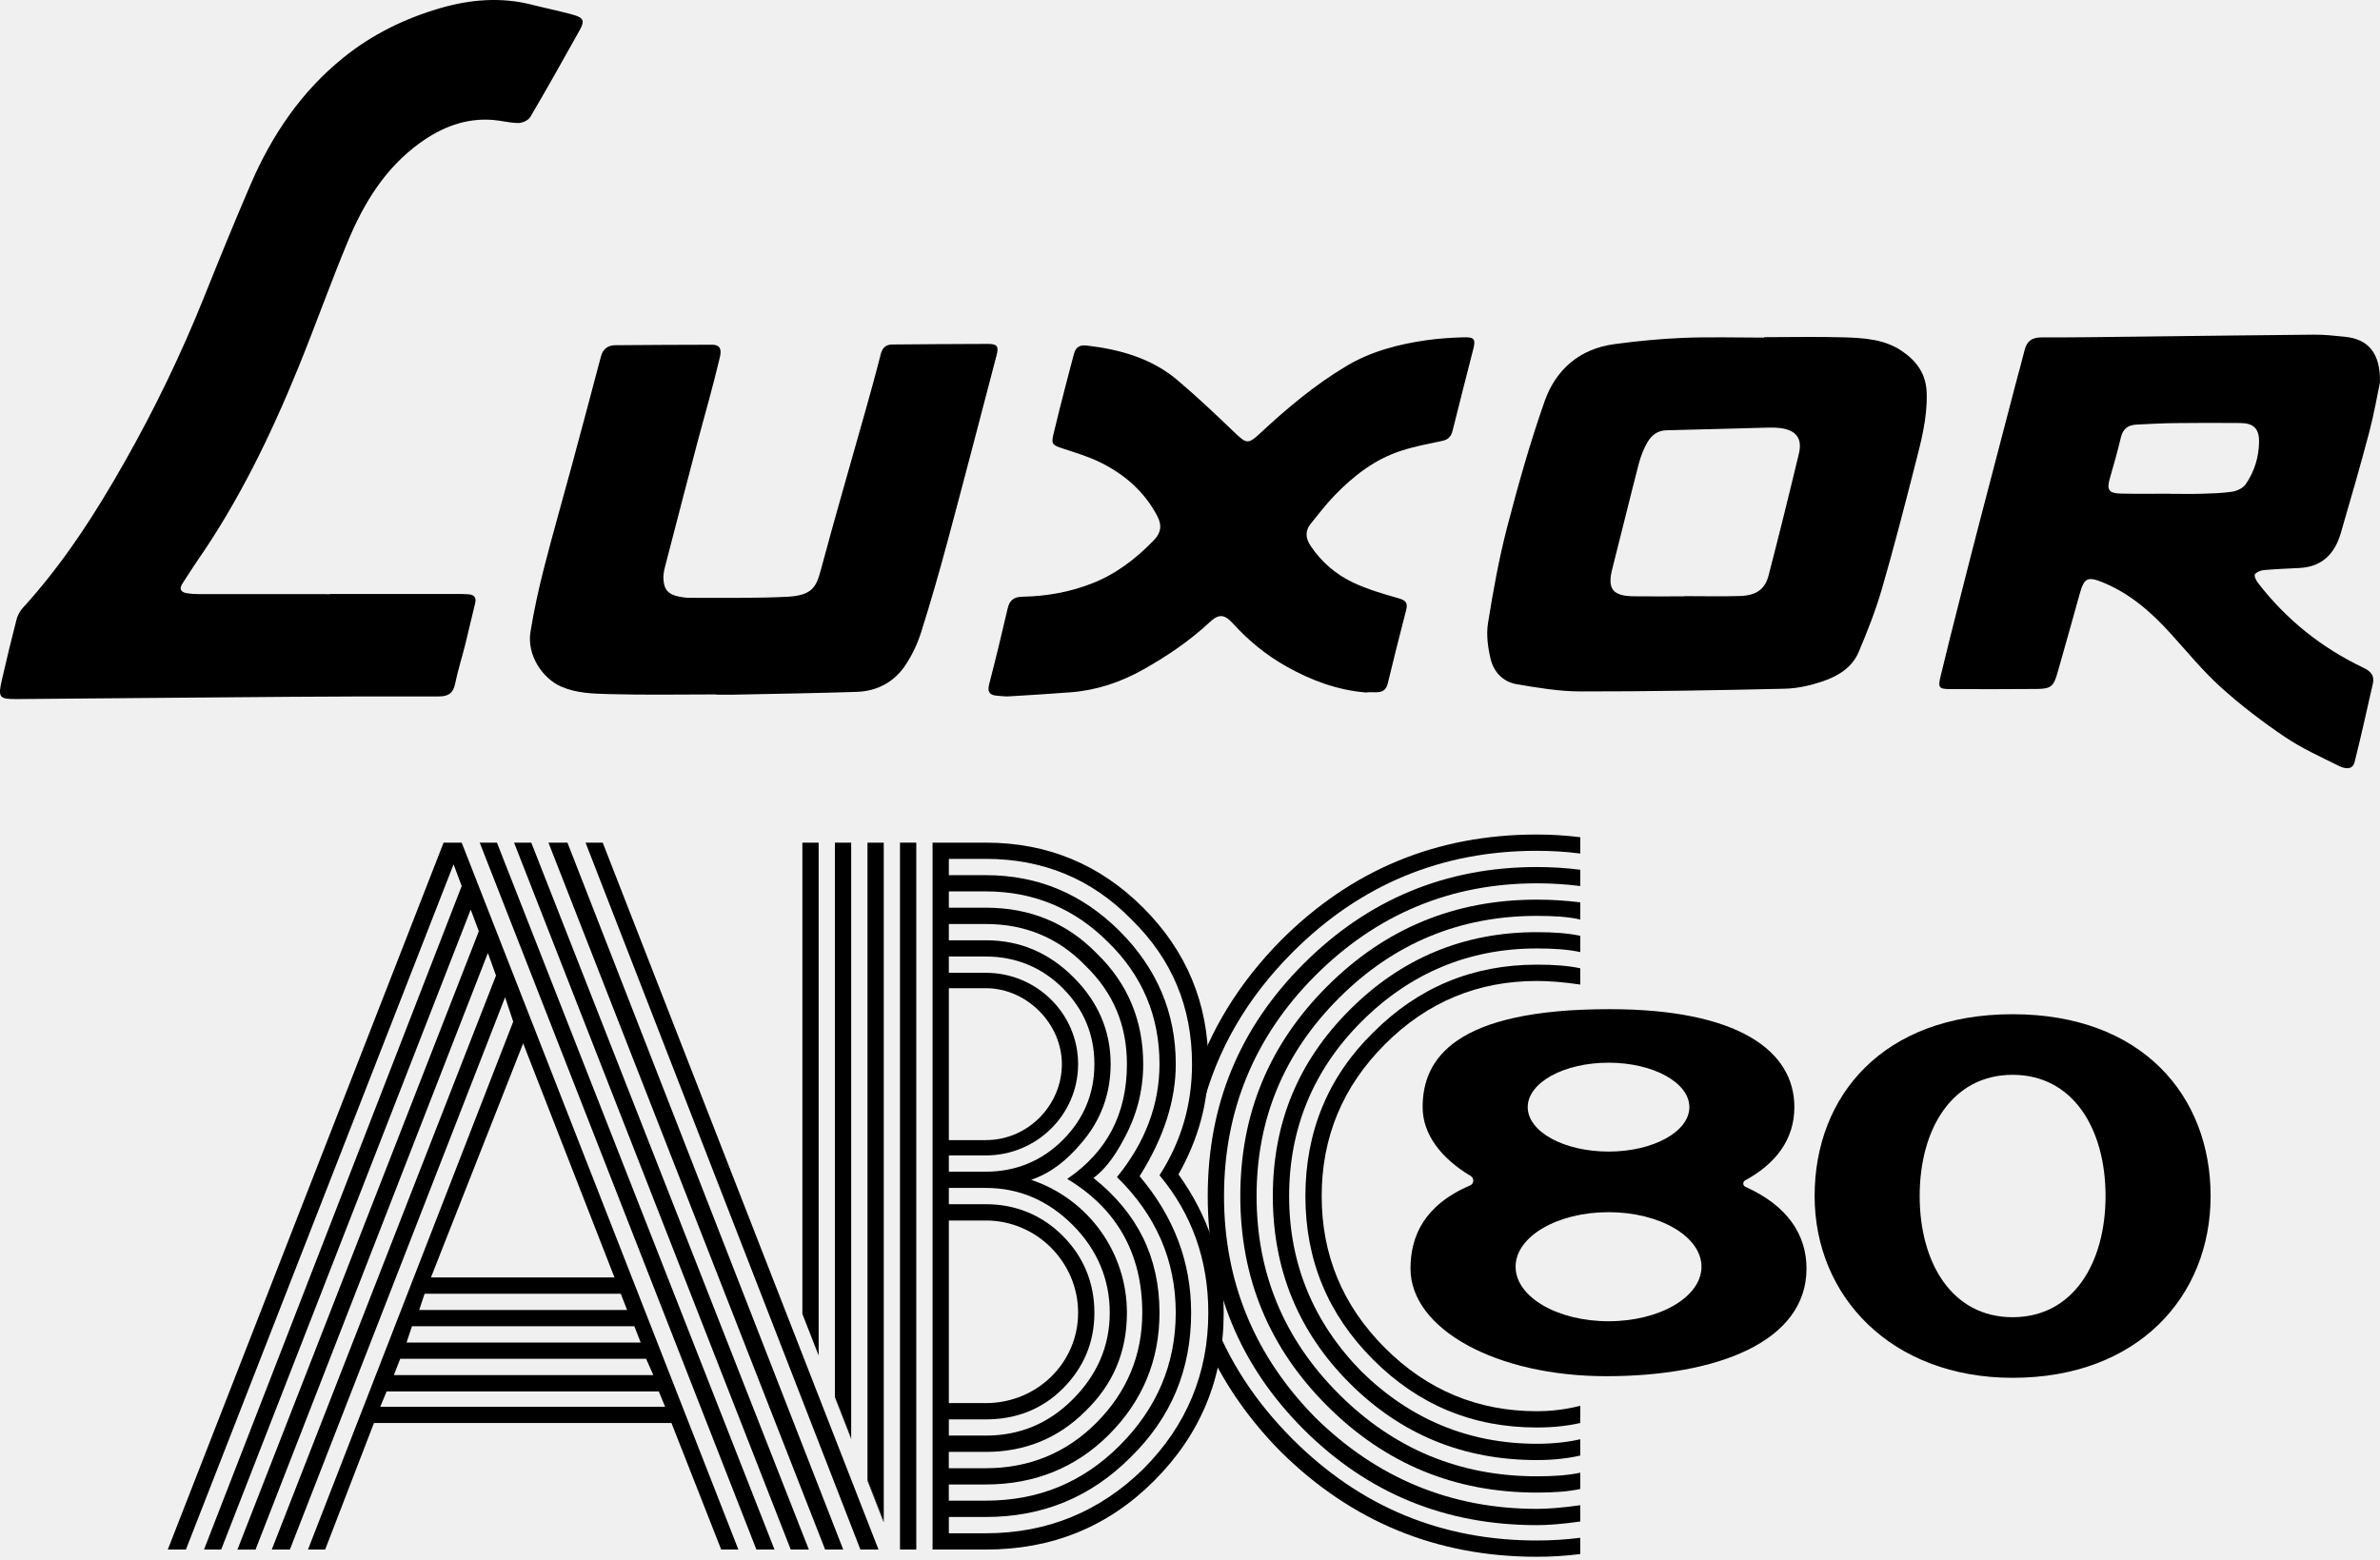
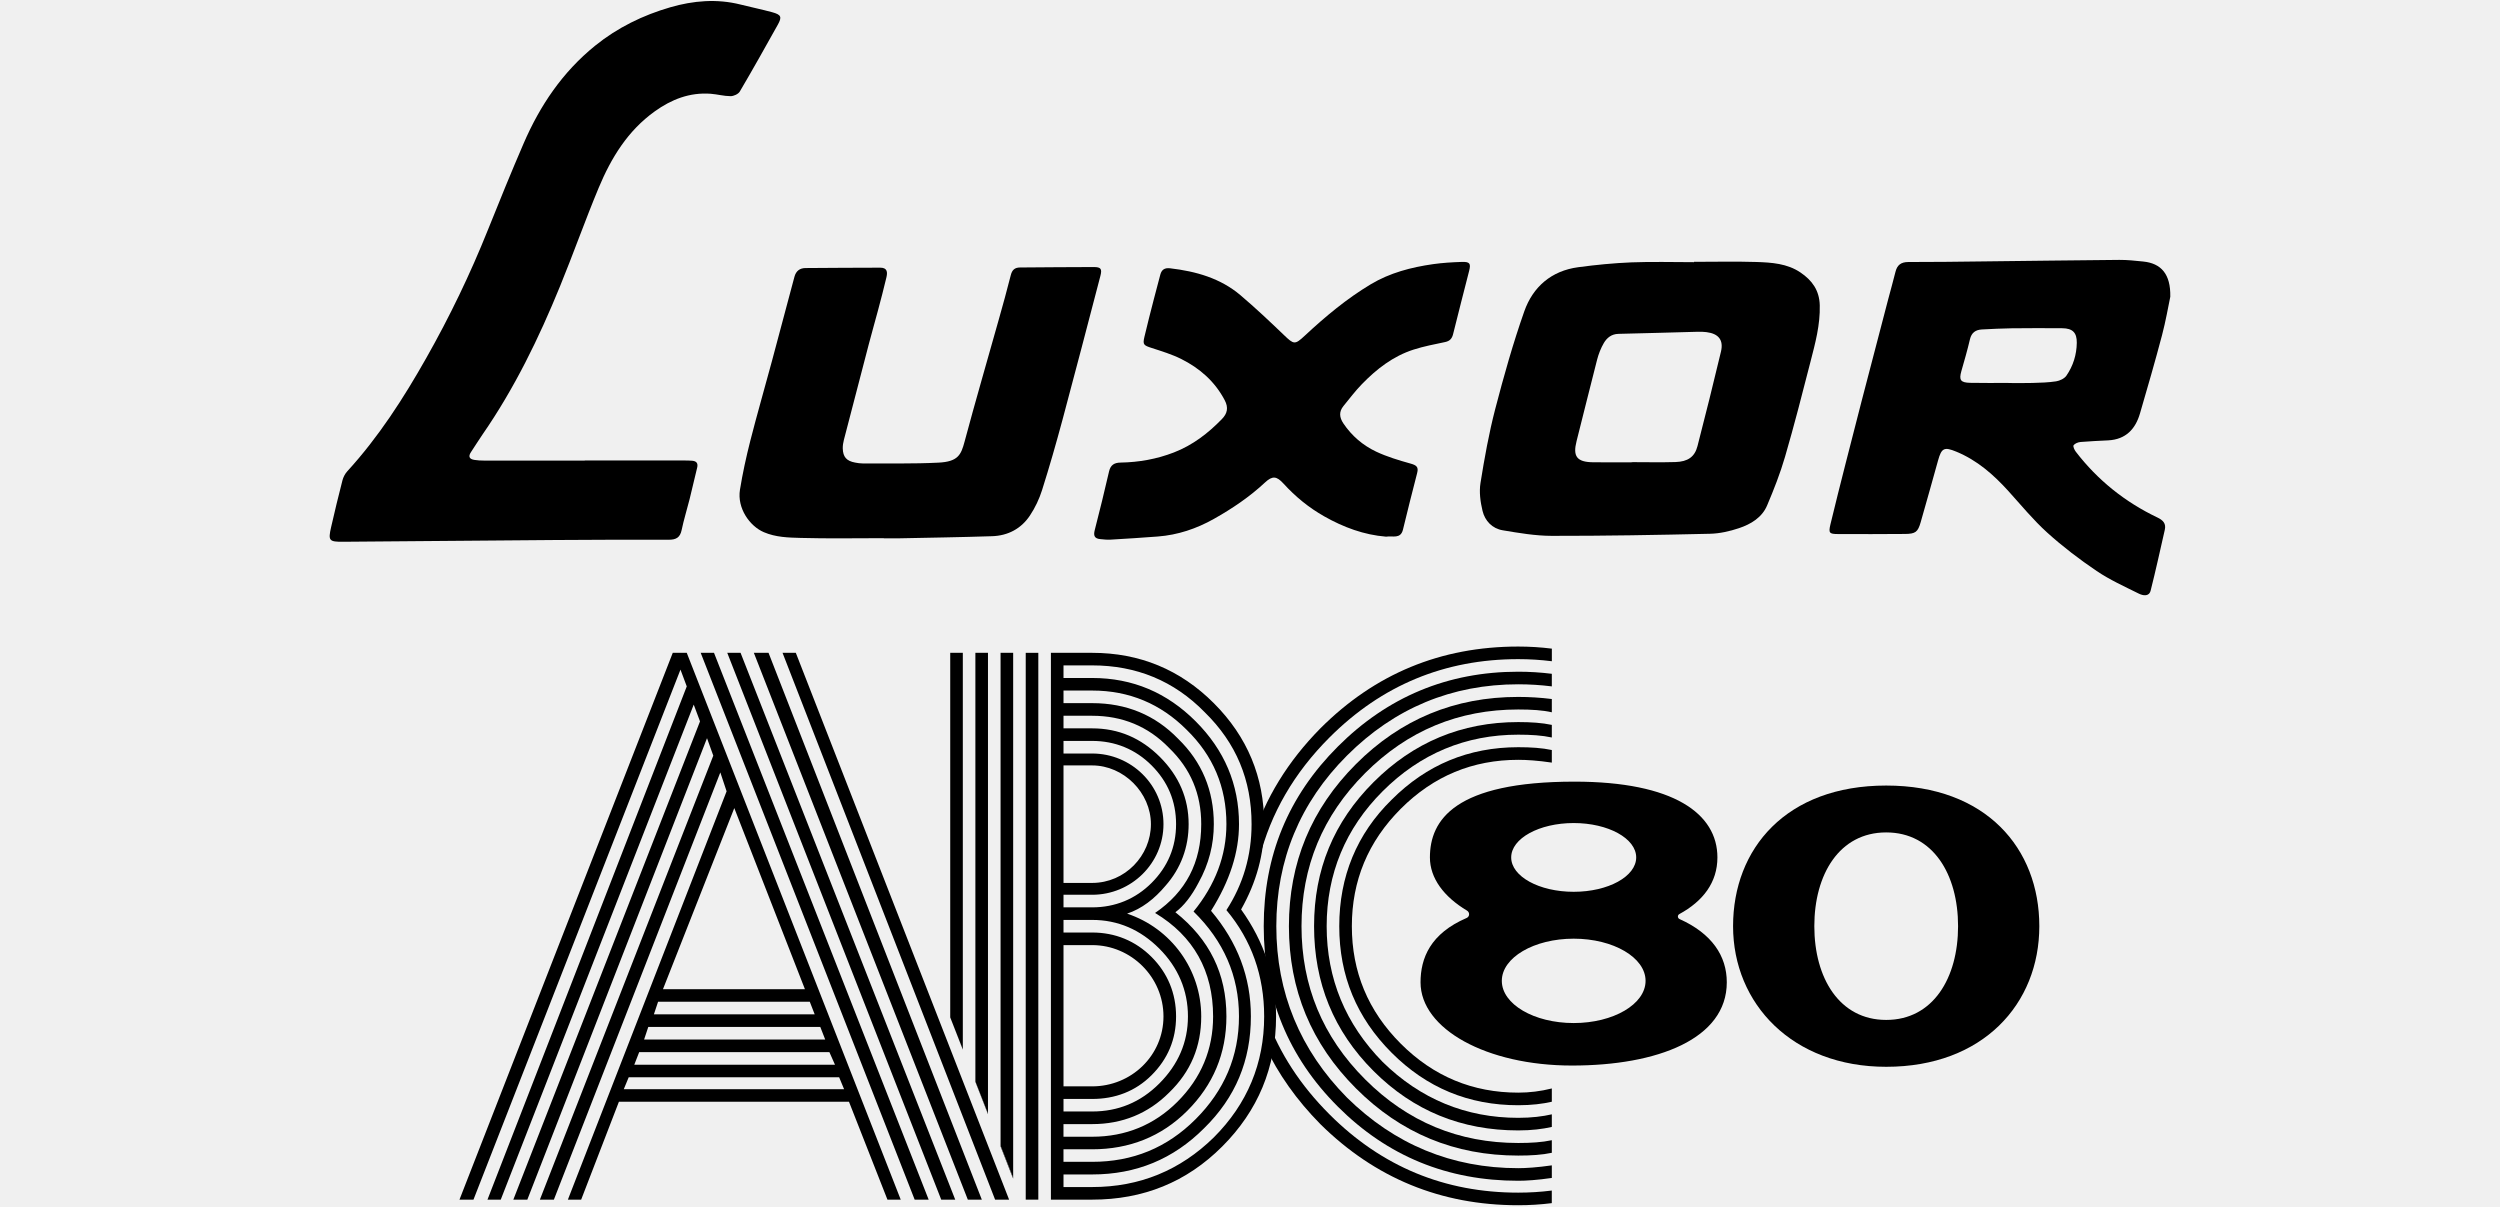
- <svg xmlns="http://www.w3.org/2000/svg" width="589" height="386" viewBox="0 0 589 386" fill="none" version="1.1" id="svg23">
-   <g clip-path="url(#clip0)" id="g23">
-     <path d="M218.71 208.58H214.68V366.28L218.71 376.55V208.58Z" fill="black" id="path1" />
-     <path d="M210.65 208.58H206.62V345.76L210.65 356.02V208.58Z" fill="black" id="path2" />
-     <path d="M202.6 208.58H198.57V325.24L202.6 335.5V208.58Z" fill="black" id="path3" />
-     <path d="M291.65 290.7C296.57 281.97 299.03 273.02 299.03 263.4C299.03 248.41 293.66 235.43 282.92 224.69C272.18 213.95 259.2 208.58 243.99 208.58H230.79V383.56H243.99C260.32 383.56 274.2 377.97 285.61 366.55C297.02 355.14 302.84 341.27 302.84 324.93C302.84 312.4 299.03 300.99 291.65 290.7ZM234.82 244.61H243.99C254.06 244.61 262.79 253.34 262.79 263.41C262.79 273.48 254.51 282.21 243.99 282.21H234.82V244.61ZM234.82 286H243.99C256.52 286 266.81 275.93 266.81 263.4C266.81 250.87 256.52 240.8 243.99 240.8H234.82V236.77H243.99C251.37 236.77 257.86 239.45 263.01 244.6C268.16 249.75 270.84 256.01 270.84 263.4C270.84 270.79 268.15 277.05 263.01 282.2C257.86 287.35 251.37 290.03 243.99 290.03H234.82V286ZM234.82 302.11H243.99C256.52 302.11 266.81 312.4 266.81 324.93C266.81 337.46 256.52 347.31 243.99 347.31H234.82V302.11ZM234.82 351.34H243.99C251.37 351.34 257.86 348.88 263.01 343.73C268.16 338.58 270.84 332.32 270.84 324.93C270.84 317.54 268.15 311.06 263.01 305.91C257.86 300.76 251.37 298.08 243.99 298.08H234.82V294.05H243.99C252.27 294.05 259.43 297.18 265.47 303.22C271.51 309.26 274.64 316.65 274.64 324.92C274.64 333.19 271.51 340.36 265.47 346.4C259.43 352.44 252.27 355.35 243.99 355.35H234.82V351.34ZM234.82 359.39H243.99C253.61 359.39 261.89 356.03 268.6 349.32C275.54 342.61 278.89 334.55 278.89 324.93C278.89 309.94 269.27 296.74 255.17 292.04C259.87 290.47 263.9 287.34 267.48 283.09C272.4 277.5 274.86 270.78 274.86 263.4C274.86 255.12 271.73 247.96 265.69 241.92C259.65 235.88 252.49 232.75 243.99 232.75H234.82V228.72H243.99C253.61 228.72 261.89 232.08 268.6 239.01C275.54 245.72 278.89 253.78 278.89 263.4C278.89 275.71 273.97 285.1 264.12 291.82C276.43 299.2 282.69 310.39 282.69 324.94C282.69 335.46 278.89 344.63 271.28 352.24C263.9 359.62 254.72 363.43 243.98 363.43H234.81V359.39H234.82ZM234.82 367.45H243.99C255.85 367.45 266.14 363.42 274.42 355.14C282.7 346.86 286.95 336.79 286.95 324.93C286.95 311.28 281.58 300.32 270.62 291.59C273.31 289.58 275.77 286.44 278 282.19C281.36 276.15 282.92 269.88 282.92 263.39C282.92 252.65 279.12 243.48 271.51 236.09C264.13 228.48 254.95 224.68 243.99 224.68H234.82V220.65H243.99C255.85 220.65 265.92 224.9 274.2 233.18C282.7 241.46 286.95 251.53 286.95 263.39C286.95 273.46 283.37 282.86 276.43 291.36C286.05 300.76 290.97 311.95 290.97 324.92C290.97 337.67 286.27 348.64 277.1 357.81C267.93 366.98 256.96 371.46 243.98 371.46H234.81V367.45H234.82ZM282.92 363.64C272.18 374.16 259.2 379.53 243.99 379.53H234.82V375.5H243.99C258.09 375.5 269.95 370.58 279.79 360.73C289.86 350.88 294.78 339.03 294.78 324.93C294.78 312.4 290.53 301.21 282.03 291.14C288.07 281.52 290.98 272.34 290.98 263.39C290.98 250.64 286.28 239.67 277.11 230.5C267.94 221.33 256.97 216.63 243.99 216.63H234.82V212.6H243.99C258.09 212.6 270.17 217.52 280.01 227.59C290.08 237.44 295 249.29 295 263.39C295 273.46 292.31 282.63 286.95 290.91C295 300.53 299.03 311.94 299.03 324.92C299.03 339.93 293.66 352.9 282.92 363.64Z" fill="black" id="path4" />
-     <path d="M226.76 208.58H222.73V383.56H226.76V208.58Z" fill="black" id="path5" />
-     <path d="M198.57 325.24L202.6 335.57V335.5L198.57 325.24Z" fill="black" id="path6" />
-     <path d="M214.68 366.28V366.55L218.35 375.97L218.71 376.83V376.55L214.68 366.28Z" fill="black" id="path7" />
-     <path d="M206.62 345.76V345.89L210.65 356.22V356.02L206.62 345.76Z" fill="black" id="path8" />
-     <path d="M149.16 208.58L217.41 383.56H212.93L144.91 208.58H149.16ZM140.43 208.58L208.68 383.56H204.2L135.73 208.58H140.43ZM131.48 208.58L200.17 383.56H195.69L127.22 208.58H131.48ZM122.98 208.58L191.67 383.56H187.19L118.72 208.58H122.98ZM92.55 352.23L80.47 383.56H76.22L127.01 252.89L125 246.85L71.74 383.56H67.26L122.75 241.48L120.74 235.89L63.24 383.57H58.76L118.5 230.52L116.49 225.15L54.74 383.56H50.49L114.26 219.32L112.25 213.95L46.01 383.56H41.53L109.78 208.58H114.26L182.73 383.56H178.48L166.17 352.23H92.55ZM164.6 348.21L163.03 344.41H95.68L94.11 348.21H164.6ZM99.04 336.35L97.47 340.38H161.69L159.9 336.35H99.04ZM101.95 328.29L100.61 332.32H158.56L156.99 328.29H101.95ZM105.08 320.24L103.74 324.27H155.2L153.63 320.24H105.08ZM152.07 316.21L129.47 258.26L106.65 316.21H152.07Z" fill="black" id="path9" />
-     <path d="M317.01 359.39C334.46 376.62 355.5 385.35 380.33 385.35C383.91 385.35 387.49 385.13 391.07 384.68V380.65C387.49 381.1 383.91 381.32 380.33 381.32C356.84 381.32 336.7 373.04 319.92 356.26C310.65 346.99 303.99 336.76 299.87 325.51L299.24 334.29C303.52 343.36 309.44 351.72 317.01 359.39Z" fill="black" id="path10" />
-     <path d="M339.84 255.57C328.65 266.53 323.06 280.18 323.06 296.07C323.06 311.96 328.65 325.38 339.84 336.57C351.03 347.76 364.45 353.35 380.34 353.35C384.59 353.35 388.17 352.9 391.08 352.23V347.98C387.5 348.88 383.92 349.32 380.34 349.32C365.8 349.32 353.27 344.17 342.75 333.66C332.23 323.14 327.09 310.61 327.09 296.07C327.09 281.53 332.24 269 342.75 258.48C353.27 247.96 365.8 242.82 380.34 242.82C383.03 242.82 386.6 243.04 391.08 243.71V239.68C387.95 239.01 384.37 238.78 380.34 238.78C364.45 238.79 351.03 244.38 339.84 255.57Z" fill="black" id="path11" />
-     <path d="M328.43 244.16C314.11 258.48 306.95 275.71 306.95 296.07C306.95 316.43 314.11 333.66 328.43 347.98C342.75 362.3 359.98 369.46 380.34 369.46C384.37 369.46 387.95 369.24 391.08 368.57V364.54C387.95 365.21 384.37 365.43 380.34 365.43C361.32 365.43 344.99 358.72 331.34 345.07C317.69 331.42 310.98 315.09 310.98 296.07C310.98 277.05 317.69 260.72 331.34 247.07C344.99 233.42 361.32 226.71 380.34 226.71C384.59 226.71 388.17 226.93 391.08 227.61V223.36C387.5 222.91 383.92 222.69 380.34 222.69C359.98 222.68 342.75 229.84 328.43 244.16Z" fill="black" id="path12" />
-     <path d="M334.02 249.98C321.27 262.73 315 277.95 315 296.07C315 314.19 321.26 329.63 334.02 342.39C346.78 355.15 362.21 361.41 380.34 361.41C384.59 361.41 388.17 360.96 391.08 360.29V356.26C388.17 356.93 384.59 357.38 380.34 357.38C363.56 357.38 349.01 351.34 336.93 339.48C325.07 327.4 319.03 312.85 319.03 296.07C319.03 279.29 325.07 264.74 336.93 252.89C349.01 240.81 363.56 234.77 380.34 234.77C384.37 234.77 387.95 234.99 391.08 235.67V231.64C387.95 230.97 384.37 230.74 380.34 230.74C362.21 230.73 346.77 237.22 334.02 249.98Z" fill="black" id="path13" />
-     <path d="M322.61 238.57C306.72 254.46 298.89 273.48 298.89 296.07C298.89 318.66 306.72 337.91 322.61 353.8C338.5 369.69 357.74 377.52 380.34 377.52C382.8 377.52 386.38 377.3 391.08 376.62V372.59C386.38 373.26 382.8 373.49 380.34 373.49C359.08 373.49 340.74 365.88 325.52 350.89C310.53 335.68 302.92 317.33 302.92 296.07C302.92 274.81 310.53 256.47 325.52 241.47C340.74 226.25 359.08 218.65 380.34 218.65C383.92 218.65 387.5 218.87 391.08 219.32V215.29C387.5 214.84 383.92 214.62 380.34 214.62C357.74 214.62 338.5 222.68 322.61 238.57Z" fill="black" id="path14" />
-     <path d="M380.34 206.57C355.5 206.57 334.47 215.3 317.02 232.75C306.62 243.29 299.34 255.13 295.19 268.33L297.5 274.32C301.14 259.9 308.59 247.01 319.94 235.66C336.72 218.88 356.86 210.6 380.35 210.6C383.93 210.6 387.51 210.82 391.09 211.27V207.24C387.5 206.79 383.92 206.57 380.34 206.57Z" fill="black" id="path15" />
-     <path d="M299.08 336.69L299.25 334.29C299.1 333.96 298.96 333.63 298.81 333.3L299.08 336.69Z" fill="black" id="path16" />
-     <path d="M431.95 293.77C431.28 293.47 431.24 292.53 431.89 292.18C439.46 288.06 444.07 282.06 444.07 274.05C444.07 260.05 430.07 249.8 398.32 249.8C360.07 249.8 352.07 262.05 352.07 274.05C352.07 280.69 356.53 286.65 363.95 291.08C364.87 291.63 364.82 293 363.83 293.42C352.23 298.4 349.07 306.26 349.07 314.02C349.07 328.93 370.18 340.65 397.54 340.65C424.9 340.65 447.07 332.13 447.07 314.02C447.08 305.57 442.28 298.4 431.95 293.77ZM398.08 263.05C409.13 263.05 418.08 267.97 418.08 274.05C418.08 280.13 409.13 285.05 398.08 285.05C387.03 285.05 378.08 280.13 378.08 274.05C378.08 267.97 387.03 263.05 398.08 263.05ZM398.08 327.05C385.38 327.05 375.08 321.01 375.08 313.55C375.08 306.09 385.38 300.05 398.08 300.05C410.78 300.05 421.08 306.09 421.08 313.55C421.08 321.01 410.78 327.05 398.08 327.05Z" fill="black" id="path17" />
-     <path d="M498.08 251.05C466.08 251.05 449.08 271.2 449.08 296.05C449.08 320.9 468.08 341.05 498.08 341.05C529.08 341.05 547.08 320.9 547.08 296.05C547.08 271.2 530.08 251.05 498.08 251.05ZM498.08 326.05C483.08 326.05 475.08 312.62 475.08 296.05C475.08 279.48 483.08 266.05 498.08 266.05C513.08 266.05 521.08 279.48 521.08 296.05C521.08 312.62 513.08 326.05 498.08 326.05Z" fill="black" id="path18" />
-     <path d="M81.61 147.03C92.15 147.03 102.69 147.03 113.22 147.03C114.14 147.03 115.06 147.03 115.98 147.11C117.38 147.23 117.94 147.92 117.58 149.36C116.74 152.68 116.02 156.03 115.18 159.36C114.35 162.68 113.31 165.96 112.62 169.3C112.13 171.66 110.86 172.39 108.56 172.39C96.38 172.36 84.21 172.39 72.03 172.48C49.44 172.64 26.85 172.87 4.27 173.04C-0.21 173.07 -0.53 172.68 0.45 168.37C1.59 163.36 2.8 158.36 4.08 153.39C4.35 152.36 4.9 151.29 5.62 150.5C15.67 139.5 23.64 127.09 30.92 114.21C38.4 101 44.97 87.36 50.61 73.28C54.32 64.01 58.09 54.76 62.05 45.59C67.28 33.47 74.49 22.75 84.95 14.29C92.12 8.49 100.29 4.52 109.04 1.99C116.3 -0.11 123.9 -0.79 131.47 1.13C134.83 1.98 138.24 2.67 141.58 3.58C144.5 4.38 144.79 5.09 143.38 7.61C139.38 14.76 135.39 21.91 131.23 28.97C130.75 29.78 129.29 30.45 128.28 30.45C126.16 30.44 124.05 29.84 121.92 29.68C115.2 29.18 109.36 31.48 104.01 35.32C95.34 41.54 90.06 50.24 86.09 59.74C81.74 70.17 77.98 80.84 73.7 91.3C66.93 107.87 59.13 123.94 48.88 138.75C47.61 140.58 46.46 142.48 45.22 144.33C44.25 145.77 44.7 146.6 46.33 146.85C47.33 147.01 48.36 147.06 49.38 147.06C60.12 147.07 70.87 147.07 81.61 147.07C81.61 147.06 81.61 147.04 81.61 147.03Z" fill="black" id="path19" />
-     <path d="M588.99 94.64C588.34 97.71 587.55 102.39 586.34 106.96C584.13 115.34 581.72 123.66 579.29 131.98C577.83 136.97 574.77 140.28 569.16 140.59C566.2 140.75 563.24 140.85 560.29 141.11C559.49 141.18 558.47 141.57 558.05 142.15C557.79 142.51 558.31 143.65 558.76 144.23C565.74 153.31 574.47 160.31 584.86 165.27C586.68 166.14 587.7 167.2 587.23 169.23C585.75 175.71 584.34 182.2 582.71 188.64C582.19 190.7 580.23 190.28 578.89 189.62C574.33 187.35 569.63 185.23 565.44 182.4C559.91 178.66 554.55 174.58 549.61 170.11C545.11 166.04 541.24 161.29 537.16 156.79C532.41 151.55 527.19 146.96 520.52 144.21C516.63 142.61 515.79 143.02 514.68 147.01C512.84 153.61 511 160.21 509.11 166.8C508.21 169.93 507.45 170.51 504.09 170.54C496.93 170.6 489.77 170.6 482.6 170.57C479.88 170.56 479.58 170.22 480.23 167.5C481.8 160.93 483.47 154.39 485.13 147.84C486.81 141.19 488.51 134.55 490.24 127.92C493.05 117.09 495.89 106.27 498.72 95.44C499.49 92.51 500.32 89.6 501.05 86.66C501.59 84.48 502.82 83.52 505.18 83.52C513.06 83.54 520.93 83.42 528.81 83.33C543.43 83.17 558.05 82.96 572.67 82.84C575.21 82.82 577.77 83.1 580.3 83.36C586.06 83.93 589.14 87.37 588.99 94.64ZM537.18 122.21C537.18 122.22 537.18 122.23 537.18 122.24C539.73 122.24 542.29 122.3 544.84 122.22C547.39 122.14 549.95 122.09 552.46 121.7C553.64 121.51 555.1 120.82 555.74 119.9C557.9 116.77 559.02 113.19 559.07 109.37C559.11 106.12 557.74 104.75 554.46 104.71C549.05 104.66 543.63 104.67 538.22 104.73C535.06 104.77 531.9 104.94 528.74 105.1C526.69 105.2 525.38 106.12 524.88 108.25C524.08 111.68 523.1 115.06 522.13 118.45C521.33 121.27 521.85 122.11 524.94 122.18C529.01 122.27 533.1 122.21 537.18 122.21Z" fill="black" id="path20" />
-     <path d="M436.59 83.46C443.24 83.46 449.9 83.3 456.54 83.51C461.43 83.67 466.4 83.99 470.65 86.87C474.36 89.38 476.69 92.57 476.82 97.34C476.99 103.62 475.37 109.53 473.84 115.48C471.24 125.63 468.64 135.78 465.71 145.84C464.17 151.14 462.13 156.33 459.97 161.42C458.34 165.28 454.79 167.41 450.97 168.69C448.01 169.68 444.81 170.41 441.7 170.48C424.83 170.87 407.95 171.17 391.07 171.15C385.83 171.14 380.57 170.24 375.38 169.37C372 168.81 369.68 166.35 368.91 163.16C368.22 160.29 367.79 157.13 368.25 154.25C369.52 146.3 370.95 138.34 372.97 130.56C375.71 120.04 378.66 109.55 382.27 99.3C385.02 91.5 390.9 86.33 399.54 85.18C405.2 84.42 410.91 83.86 416.62 83.63C423.26 83.37 429.92 83.57 436.57 83.57C436.59 83.54 436.59 83.5 436.59 83.46ZM416.83 147.61C416.83 147.59 416.83 147.58 416.83 147.56C421.43 147.56 426.04 147.67 430.63 147.53C434.61 147.41 436.81 145.87 437.69 142.44C440.29 132.39 442.79 122.31 445.2 112.22C446.09 108.5 444.46 106.45 440.59 105.96C439.68 105.84 438.75 105.82 437.83 105.84C429.35 106.06 420.88 106.32 412.4 106.51C410.17 106.56 408.7 107.78 407.72 109.45C406.76 111.09 406.05 112.93 405.57 114.77C403.32 123.44 401.22 132.15 399 140.83C397.75 145.71 399.07 147.53 404.24 147.6C408.45 147.66 412.64 147.61 416.83 147.61Z" fill="black" id="path21" />
-     <path d="M177.34 171.89C168.45 171.89 159.55 172.06 150.66 171.81C146.74 171.7 142.75 171.61 138.94 169.98C134.38 168.03 130.34 162.28 131.28 156.41C132.13 151.16 133.27 145.94 134.58 140.78C136.75 132.28 139.19 123.85 141.47 115.39C143.91 106.35 146.33 97.3 148.72 88.24C149.21 86.4 150.42 85.47 152.24 85.45C160.22 85.37 168.2 85.36 176.18 85.33C178.56 85.32 178.51 86.92 178.14 88.48C177.31 92.01 176.38 95.51 175.45 99.02C174.49 102.62 173.46 106.19 172.52 109.79C169.84 120.01 167.17 130.24 164.53 140.48C164.31 141.35 164.16 142.27 164.18 143.16C164.25 145.92 165.39 147.19 168.14 147.7C168.94 147.85 169.76 147.98 170.58 147.98C178.66 147.94 186.74 148.12 194.8 147.72C201.06 147.41 202.03 145.23 203.15 141.04C206.64 127.99 210.43 115.03 214.08 102.02C215.42 97.27 216.74 92.51 217.95 87.72C218.36 86.09 219.18 85.28 220.89 85.27C228.77 85.23 236.64 85.12 244.52 85.13C246.82 85.13 247.2 85.75 246.62 87.98C242.61 103.29 238.64 118.6 234.53 133.88C232.49 141.46 230.33 149.01 227.96 156.5C227.06 159.35 225.73 162.16 224.07 164.65C221.28 168.85 217.05 171.1 211.96 171.26C201.85 171.59 191.73 171.74 181.61 171.95C180.18 171.98 178.75 171.95 177.32 171.95C177.34 171.95 177.34 171.92 177.34 171.89Z" fill="black" id="path22" />
-     <path d="M338.04 171.41C330.98 170.84 324.43 168.41 318.25 164.91C313.33 162.13 309.02 158.6 305.23 154.44C303.03 152.02 301.69 151.84 299.3 154.07C294.36 158.68 288.81 162.42 282.93 165.73C277.36 168.86 271.4 170.87 264.98 171.36C259.9 171.75 254.81 172.07 249.72 172.37C248.71 172.43 247.68 172.28 246.66 172.2C244.76 172.05 244.34 171.13 244.81 169.32C246.43 163.07 247.94 156.8 249.4 150.51C249.88 148.47 251.05 147.73 253.09 147.7C258.96 147.6 264.65 146.58 270.14 144.46C276.17 142.12 281.13 138.3 285.54 133.74C287.22 132 287.68 130.16 286.4 127.73C283.24 121.74 278.43 117.52 272.49 114.55C269.51 113.06 266.25 112.07 263.05 111.03C260.46 110.19 260.13 109.96 260.7 107.52C261.64 103.49 262.68 99.49 263.71 95.48C264.38 92.84 265.1 90.22 265.79 87.58C266.22 85.94 267.2 85.32 268.95 85.53C277.22 86.5 285.05 88.7 291.48 94.17C296.26 98.23 300.83 102.54 305.36 106.89C308.54 109.95 308.86 110.04 312 107.12C318.55 101.02 325.4 95.28 333.13 90.65C339.27 86.97 346.08 85.2 353.1 84.2C356.13 83.77 359.2 83.59 362.26 83.49C364.83 83.41 365.22 83.98 364.63 86.32C362.92 93.06 361.16 99.8 359.5 106.55C359.14 108.02 358.45 108.81 356.94 109.13C353.55 109.85 350.12 110.49 346.83 111.55C340.26 113.66 334.97 117.79 330.27 122.64C328.16 124.82 326.32 127.25 324.4 129.61C322.91 131.43 323.1 133.26 324.38 135.17C327.05 139.14 330.61 142.19 334.89 144.21C338.36 145.84 342.1 146.96 345.81 148C347.62 148.51 348.53 148.99 347.99 151.03C346.41 157.06 344.92 163.12 343.44 169.18C342.66 172.27 340.11 171.05 338.04 171.41Z" fill="black" id="path23" />
+ <svg xmlns="http://www.w3.org/2000/svg" width="800" height="386" viewBox="0 0 800 386" fill="none" version="1.1" id="svg23">
+   <g clip-path="url(#clip0)" id="g23" transform="translate(105.5024,0.325)">
+     <path d="m 218.71,208.58 h -4.03 v 157.7 l 4.03,10.27 z" fill="#000000" id="path1" />
+     <path d="m 210.65,208.58 h -4.03 v 137.18 l 4.03,10.26 z" fill="#000000" id="path2" />
+     <path d="m 202.6,208.58 h -4.03 v 116.66 l 4.03,10.26 z" fill="#000000" id="path3" />
+     <path d="m 291.65,290.7 c 4.92,-8.73 7.38,-17.68 7.38,-27.3 0,-14.99 -5.37,-27.97 -16.11,-38.71 -10.74,-10.74 -23.72,-16.11 -38.93,-16.11 h -13.2 v 174.98 h 13.2 c 16.33,0 30.21,-5.59 41.62,-17.01 11.41,-11.41 17.23,-25.28 17.23,-41.62 0,-12.53 -3.81,-23.94 -11.19,-34.23 z m -56.83,-46.09 h 9.17 c 10.07,0 18.8,8.73 18.8,18.8 0,10.07 -8.28,18.8 -18.8,18.8 h -9.17 z m 0,41.39 h 9.17 c 12.53,0 22.82,-10.07 22.82,-22.6 0,-12.53 -10.29,-22.6 -22.82,-22.6 h -9.17 v -4.03 h 9.17 c 7.38,0 13.87,2.68 19.02,7.83 5.15,5.15 7.83,11.41 7.83,18.8 0,7.39 -2.69,13.65 -7.83,18.8 -5.15,5.15 -11.64,7.83 -19.02,7.83 h -9.17 z m 0,16.11 h 9.17 c 12.53,0 22.82,10.29 22.82,22.82 0,12.53 -10.29,22.38 -22.82,22.38 h -9.17 z m 0,49.23 h 9.17 c 7.38,0 13.87,-2.46 19.02,-7.61 5.15,-5.15 7.83,-11.41 7.83,-18.8 0,-7.39 -2.69,-13.87 -7.83,-19.02 -5.15,-5.15 -11.64,-7.83 -19.02,-7.83 h -9.17 v -4.03 h 9.17 c 8.28,0 15.44,3.13 21.48,9.17 6.04,6.04 9.17,13.43 9.17,21.7 0,8.27 -3.13,15.44 -9.17,21.48 -6.04,6.04 -13.2,8.95 -21.48,8.95 h -9.17 z m 0,8.05 h 9.17 c 9.62,0 17.9,-3.36 24.61,-10.07 6.94,-6.71 10.29,-14.77 10.29,-24.39 0,-14.99 -9.62,-28.19 -23.72,-32.89 4.7,-1.57 8.73,-4.7 12.31,-8.95 4.92,-5.59 7.38,-12.31 7.38,-19.69 0,-8.28 -3.13,-15.44 -9.17,-21.48 -6.04,-6.04 -13.2,-9.17 -21.7,-9.17 h -9.17 v -4.03 h 9.17 c 9.62,0 17.9,3.36 24.61,10.29 6.94,6.71 10.29,14.77 10.29,24.39 0,12.31 -4.92,21.7 -14.77,28.42 12.31,7.38 18.57,18.57 18.57,33.12 0,10.52 -3.8,19.69 -11.41,27.3 -7.38,7.38 -16.56,11.19 -27.3,11.19 h -9.17 v -4.04 z m 0,8.06 h 9.17 c 11.86,0 22.15,-4.03 30.43,-12.31 8.28,-8.28 12.53,-18.35 12.53,-30.21 0,-13.65 -5.37,-24.61 -16.33,-33.34 2.69,-2.01 5.15,-5.15 7.38,-9.4 3.36,-6.04 4.92,-12.31 4.92,-18.8 0,-10.74 -3.8,-19.91 -11.41,-27.3 -7.38,-7.61 -16.56,-11.41 -27.52,-11.41 h -9.17 v -4.03 h 9.17 c 11.86,0 21.93,4.25 30.21,12.53 8.5,8.28 12.75,18.35 12.75,30.21 0,10.07 -3.58,19.47 -10.52,27.97 9.62,9.4 14.54,20.59 14.54,33.56 0,12.75 -4.7,23.72 -13.87,32.89 -9.17,9.17 -20.14,13.65 -33.12,13.65 h -9.17 v -4.01 z m 48.1,-3.81 c -10.74,10.52 -23.72,15.89 -38.93,15.89 h -9.17 v -4.03 h 9.17 c 14.1,0 25.96,-4.92 35.8,-14.77 10.07,-9.85 14.99,-21.7 14.99,-35.8 0,-12.53 -4.25,-23.72 -12.75,-33.79 6.04,-9.62 8.95,-18.8 8.95,-27.75 0,-12.75 -4.7,-23.72 -13.87,-32.89 -9.17,-9.17 -20.14,-13.87 -33.12,-13.87 h -9.17 v -4.03 h 9.17 c 14.1,0 26.18,4.92 36.02,14.99 10.07,9.85 14.99,21.7 14.99,35.8 0,10.07 -2.69,19.24 -8.05,27.52 8.05,9.62 12.08,21.03 12.08,34.01 0,15.01 -5.37,27.98 -16.11,38.72 z" fill="#000000" id="path4" />
+     <path d="m 226.76,208.58 h -4.03 v 174.98 h 4.03 z" fill="#000000" id="path5" />
+     <path d="m 198.57,325.24 4.03,10.33 v -0.07 z" fill="#000000" id="path6" />
+     <path d="m 214.68,366.28 v 0.27 l 3.67,9.42 0.36,0.86 v -0.28 z" fill="#000000" id="path7" />
+     <path d="m 206.62,345.76 v 0.13 l 4.03,10.33 v -0.2 z" fill="#000000" id="path8" />
+     <path d="m 149.16,208.58 68.25,174.98 h -4.48 L 144.91,208.58 Z m -8.73,0 68.25,174.98 H 204.2 L 135.73,208.58 Z m -8.95,0 68.69,174.98 h -4.48 L 127.22,208.58 Z m -8.5,0 68.69,174.98 h -4.48 L 118.72,208.58 Z M 92.55,352.23 80.47,383.56 H 76.22 L 127.01,252.89 125,246.85 71.74,383.56 h -4.48 l 55.49,-142.08 -2.01,-5.59 -57.5,147.68 h -4.48 l 59.74,-153.05 -2.01,-5.37 -61.75,158.41 h -4.25 l 63.77,-164.24 -2.01,-5.37 -66.24,169.61 h -4.48 l 68.25,-174.98 h 4.48 l 68.47,174.98 h -4.25 l -12.31,-31.33 z m 72.05,-4.02 -1.57,-3.8 H 95.68 l -1.57,3.8 z m -65.56,-11.86 -1.57,4.03 h 64.22 l -1.79,-4.03 z m 2.91,-8.06 -1.34,4.03 h 57.95 l -1.57,-4.03 z m 3.13,-8.05 -1.34,4.03 h 51.46 l -1.57,-4.03 z m 46.99,-4.03 -22.6,-57.95 -22.82,57.95 z" fill="#000000" id="path9" />
+     <path d="m 317.01,359.39 c 17.45,17.23 38.49,25.96 63.32,25.96 3.58,0 7.16,-0.22 10.74,-0.67 v -4.03 c -3.58,0.45 -7.16,0.67 -10.74,0.67 -23.49,0 -43.63,-8.28 -60.41,-25.06 -9.27,-9.27 -15.93,-19.5 -20.05,-30.75 l -0.63,8.78 c 4.28,9.07 10.2,17.43 17.77,25.1 z" fill="#000000" id="path10" />
+     <path d="m 339.84,255.57 c -11.19,10.96 -16.78,24.61 -16.78,40.5 0,15.89 5.59,29.31 16.78,40.5 11.19,11.19 24.61,16.78 40.5,16.78 4.25,0 7.83,-0.45 10.74,-1.12 v -4.25 c -3.58,0.9 -7.16,1.34 -10.74,1.34 -14.54,0 -27.07,-5.15 -37.59,-15.66 -10.52,-10.52 -15.66,-23.05 -15.66,-37.59 0,-14.54 5.15,-27.07 15.66,-37.59 10.52,-10.52 23.05,-15.66 37.59,-15.66 2.69,0 6.26,0.22 10.74,0.89 v -4.03 c -3.13,-0.67 -6.71,-0.9 -10.74,-0.9 -15.89,0.01 -29.31,5.6 -40.5,16.79 z" fill="#000000" id="path11" />
+     <path d="m 328.43,244.16 c -14.32,14.32 -21.48,31.55 -21.48,51.91 0,20.36 7.16,37.59 21.48,51.91 14.32,14.32 31.55,21.48 51.91,21.48 4.03,0 7.61,-0.22 10.74,-0.89 v -4.03 c -3.13,0.67 -6.71,0.89 -10.74,0.89 -19.02,0 -35.35,-6.71 -49,-20.36 -13.65,-13.65 -20.36,-29.98 -20.36,-49 0,-19.02 6.71,-35.35 20.36,-49 13.65,-13.65 29.98,-20.36 49,-20.36 4.25,0 7.83,0.22 10.74,0.9 v -4.25 c -3.58,-0.45 -7.16,-0.67 -10.74,-0.67 -20.36,-0.01 -37.59,7.15 -51.91,21.47 z" fill="#000000" id="path12" />
+     <path d="M 334.02,249.98 C 321.27,262.73 315,277.95 315,296.07 c 0,18.12 6.26,33.56 19.02,46.32 12.76,12.76 28.19,19.02 46.32,19.02 4.25,0 7.83,-0.45 10.74,-1.12 v -4.03 c -2.91,0.67 -6.49,1.12 -10.74,1.12 -16.78,0 -31.33,-6.04 -43.41,-17.9 -11.86,-12.08 -17.9,-26.63 -17.9,-43.41 0,-16.78 6.04,-31.33 17.9,-43.18 12.08,-12.08 26.63,-18.12 43.41,-18.12 4.03,0 7.61,0.22 10.74,0.9 v -4.03 c -3.13,-0.67 -6.71,-0.9 -10.74,-0.9 -18.13,-0.01 -33.57,6.48 -46.32,19.24 z" fill="#000000" id="path13" />
+     <path d="m 322.61,238.57 c -15.89,15.89 -23.72,34.91 -23.72,57.5 0,22.59 7.83,41.84 23.72,57.73 15.89,15.89 35.13,23.72 57.73,23.72 2.46,0 6.04,-0.22 10.74,-0.9 v -4.03 c -4.7,0.67 -8.28,0.9 -10.74,0.9 -21.26,0 -39.6,-7.61 -54.82,-22.6 -14.99,-15.21 -22.6,-33.56 -22.6,-54.82 0,-21.26 7.61,-39.6 22.6,-54.6 15.22,-15.22 33.56,-22.82 54.82,-22.82 3.58,0 7.16,0.22 10.74,0.67 v -4.03 c -3.58,-0.45 -7.16,-0.67 -10.74,-0.67 -22.6,0 -41.84,8.06 -57.73,23.95 z" fill="#000000" id="path14" />
+     <path d="m 380.34,206.57 c -24.84,0 -45.87,8.73 -63.32,26.18 -10.4,10.54 -17.68,22.38 -21.83,35.58 l 2.31,5.99 c 3.64,-14.42 11.09,-27.31 22.44,-38.66 16.78,-16.78 36.92,-25.06 60.41,-25.06 3.58,0 7.16,0.22 10.74,0.67 v -4.03 c -3.59,-0.45 -7.17,-0.67 -10.75,-0.67 z" fill="#000000" id="path15" />
+     <path d="m 299.08,336.69 0.17,-2.4 c -0.15,-0.33 -0.29,-0.66 -0.44,-0.99 z" fill="#000000" id="path16" />
+     <path d="m 431.95,293.77 c -0.67,-0.3 -0.71,-1.24 -0.06,-1.59 7.57,-4.12 12.18,-10.12 12.18,-18.13 0,-14 -14,-24.25 -45.75,-24.25 -38.25,0 -46.25,12.25 -46.25,24.25 0,6.64 4.46,12.6 11.88,17.03 0.92,0.55 0.87,1.92 -0.12,2.34 -11.6,4.98 -14.76,12.84 -14.76,20.6 0,14.91 21.11,26.63 48.47,26.63 27.36,0 49.53,-8.52 49.53,-26.63 0.01,-8.45 -4.79,-15.62 -15.12,-20.25 z m -33.87,-30.72 c 11.05,0 20,4.92 20,11 0,6.08 -8.95,11 -20,11 -11.05,0 -20,-4.92 -20,-11 0,-6.08 8.95,-11 20,-11 z m 0,64 c -12.7,0 -23,-6.04 -23,-13.5 0,-7.46 10.3,-13.5 23,-13.5 12.7,0 23,6.04 23,13.5 0,7.46 -10.3,13.5 -23,13.5 z" fill="#000000" id="path17" />
+     <path d="m 498.08,251.05 c -32,0 -49,20.15 -49,45 0,24.85 19,45 49,45 31,0 49,-20.15 49,-45 0,-24.85 -17,-45 -49,-45 z m 0,75 c -15,0 -23,-13.43 -23,-30 0,-16.57 8,-30 23,-30 15,0 23,13.43 23,30 0,16.57 -8,30 -23,30 z" fill="#000000" id="path18" />
+     <path d="m 81.61,147.03 c 10.54,0 21.08,0 31.61,0 0.92,0 1.84,0 2.76,0.08 1.4,0.12 1.96,0.81 1.6,2.25 -0.84,3.32 -1.56,6.67 -2.4,10 -0.83,3.32 -1.87,6.6 -2.56,9.94 -0.49,2.36 -1.76,3.09 -4.06,3.09 -12.18,-0.03 -24.35,0 -36.53,0.09 -22.59,0.16 -45.18,0.39 -67.76,0.56 -4.48,0.03 -4.8,-0.36 -3.82,-4.67 1.14,-5.01 2.35,-10.01 3.63,-14.98 0.27,-1.03 0.82,-2.1 1.54,-2.89 C 15.67,139.5 23.64,127.09 30.92,114.21 38.4,101 44.97,87.36 50.61,73.28 c 3.71,-9.27 7.48,-18.52 11.44,-27.69 5.23,-12.12 12.44,-22.84 22.9,-31.3 7.17,-5.8 15.34,-9.77 24.09,-12.3 7.26,-2.1 14.86,-2.78 22.43,-0.86 3.36,0.85 6.77,1.54 10.11,2.45 2.92,0.8 3.21,1.51 1.8,4.03 -4,7.15 -7.99,14.3 -12.15,21.36 -0.48,0.81 -1.94,1.48 -2.95,1.48 -2.12,-0.01 -4.23,-0.61 -6.36,-0.77 -6.72,-0.5 -12.56,1.8 -17.91,5.64 -8.67,6.22 -13.95,14.92 -17.92,24.42 -4.35,10.43 -8.11,21.1 -12.39,31.56 -6.77,16.57 -14.57,32.64 -24.82,47.45 -1.27,1.83 -2.42,3.73 -3.66,5.58 -0.97,1.44 -0.52,2.27 1.11,2.52 1,0.16 2.03,0.21 3.05,0.21 10.74,0.01 21.49,0.01 32.23,0.01 0,-0.01 0,-0.03 0,-0.04 z" fill="#000000" id="path19" />
+     <path d="m 588.99,94.64 c -0.65,3.07 -1.44,7.75 -2.65,12.32 -2.21,8.38 -4.62,16.7 -7.05,25.02 -1.46,4.99 -4.52,8.3 -10.13,8.61 -2.96,0.16 -5.92,0.26 -8.87,0.52 -0.8,0.07 -1.82,0.46 -2.24,1.04 -0.26,0.36 0.26,1.5 0.71,2.08 6.98,9.08 15.71,16.08 26.1,21.04 1.82,0.87 2.84,1.93 2.37,3.96 -1.48,6.48 -2.89,12.97 -4.52,19.41 -0.52,2.06 -2.48,1.64 -3.82,0.98 -4.56,-2.27 -9.26,-4.39 -13.45,-7.22 -5.53,-3.74 -10.89,-7.82 -15.83,-12.29 -4.5,-4.07 -8.37,-8.82 -12.45,-13.32 -4.75,-5.24 -9.97,-9.83 -16.64,-12.58 -3.89,-1.6 -4.73,-1.19 -5.84,2.8 -1.84,6.6 -3.68,13.2 -5.57,19.79 -0.9,3.13 -1.66,3.71 -5.02,3.74 -7.16,0.06 -14.32,0.06 -21.49,0.03 -2.72,-0.01 -3.02,-0.35 -2.37,-3.07 1.57,-6.57 3.24,-13.11 4.9,-19.66 1.68,-6.65 3.38,-13.29 5.11,-19.92 2.81,-10.83 5.65,-21.65 8.48,-32.48 0.77,-2.93 1.6,-5.84 2.33,-8.78 0.54,-2.18 1.77,-3.14 4.13,-3.14 7.88,0.02 15.75,-0.1 23.63,-0.19 14.62,-0.16 29.24,-0.37 43.86,-0.49 2.54,-0.02 5.1,0.26 7.63,0.52 5.76,0.57 8.84,4.01 8.69,11.28 z m -51.81,27.57 c 0,0.01 0,0.02 0,0.03 2.55,0 5.11,0.06 7.66,-0.02 2.55,-0.08 5.11,-0.13 7.62,-0.52 1.18,-0.19 2.64,-0.88 3.28,-1.8 2.16,-3.13 3.28,-6.71 3.33,-10.53 0.04,-3.25 -1.33,-4.62 -4.61,-4.66 -5.41,-0.05 -10.83,-0.04 -16.24,0.02 -3.16,0.04 -6.32,0.21 -9.48,0.37 -2.05,0.1 -3.36,1.02 -3.86,3.15 -0.8,3.43 -1.78,6.81 -2.75,10.2 -0.8,2.82 -0.28,3.66 2.81,3.73 4.07,0.09 8.16,0.03 12.24,0.03 z" fill="#000000" id="path20" />
+     <path d="m 436.59,83.46 c 6.65,0 13.31,-0.16 19.95,0.05 4.89,0.16 9.86,0.48 14.11,3.36 3.71,2.51 6.04,5.7 6.17,10.47 0.17,6.28 -1.45,12.19 -2.98,18.14 -2.6,10.15 -5.2,20.3 -8.13,30.36 -1.54,5.3 -3.58,10.49 -5.74,15.58 -1.63,3.86 -5.18,5.99 -9,7.27 -2.96,0.99 -6.16,1.72 -9.27,1.79 -16.87,0.39 -33.75,0.69 -50.63,0.67 -5.24,-0.01 -10.5,-0.91 -15.69,-1.78 -3.38,-0.56 -5.7,-3.02 -6.47,-6.21 -0.69,-2.87 -1.12,-6.03 -0.66,-8.91 1.27,-7.95 2.7,-15.91 4.72,-23.69 2.74,-10.52 5.69,-21.01 9.3,-31.26 2.75,-7.8 8.63,-12.97 17.27,-14.12 5.66,-0.76 11.37,-1.32 17.08,-1.55 6.64,-0.26 13.3,-0.06 19.95,-0.06 0.02,-0.03 0.02,-0.07 0.02,-0.11 z m -19.76,64.15 c 0,-0.02 0,-0.03 0,-0.05 4.6,0 9.21,0.11 13.8,-0.03 3.98,-0.12 6.18,-1.66 7.06,-5.09 2.6,-10.05 5.1,-20.13 7.51,-30.22 0.89,-3.72 -0.74,-5.77 -4.61,-6.26 -0.91,-0.12 -1.84,-0.14 -2.76,-0.12 -8.48,0.22 -16.95,0.48 -25.43,0.67 -2.23,0.05 -3.7,1.27 -4.68,2.94 -0.96,1.64 -1.67,3.48 -2.15,5.32 -2.25,8.67 -4.35,17.38 -6.57,26.06 -1.25,4.88 0.07,6.7 5.24,6.77 4.21,0.06 8.4,0.01 12.59,0.01 z" fill="#000000" id="path21" />
+     <path d="m 177.34,171.89 c -8.89,0 -17.79,0.17 -26.68,-0.08 -3.92,-0.11 -7.91,-0.2 -11.72,-1.83 -4.56,-1.95 -8.6,-7.7 -7.66,-13.57 0.85,-5.25 1.99,-10.47 3.3,-15.63 2.17,-8.5 4.61,-16.93 6.89,-25.39 2.44,-9.04 4.86,-18.09 7.25,-27.15 0.49,-1.84 1.7,-2.77 3.52,-2.79 7.98,-0.08 15.96,-0.09 23.94,-0.12 2.38,-0.01 2.33,1.59 1.96,3.15 -0.83,3.53 -1.76,7.03 -2.69,10.54 -0.96,3.6 -1.99,7.17 -2.93,10.77 -2.68,10.22 -5.35,20.45 -7.99,30.69 -0.22,0.87 -0.37,1.79 -0.35,2.68 0.07,2.76 1.21,4.03 3.96,4.54 0.8,0.15 1.62,0.28 2.44,0.28 8.08,-0.04 16.16,0.14 24.22,-0.26 6.26,-0.31 7.23,-2.49 8.35,-6.68 3.49,-13.05 7.28,-26.01 10.93,-39.02 1.34,-4.75 2.66,-9.51 3.87,-14.3 0.41,-1.63 1.23,-2.44 2.94,-2.45 7.88,-0.04 15.75,-0.15 23.63,-0.14 2.3,0 2.68,0.62 2.1,2.85 -4.01,15.31 -7.98,30.62 -12.09,45.9 -2.04,7.58 -4.2,15.13 -6.57,22.62 -0.9,2.85 -2.23,5.66 -3.89,8.15 -2.79,4.2 -7.02,6.45 -12.11,6.61 -10.11,0.33 -20.23,0.48 -30.35,0.69 -1.43,0.03 -2.86,0 -4.29,0 0.02,0 0.02,-0.03 0.02,-0.06 z" fill="#000000" id="path22" />
+     <path d="m 338.04,171.41 c -7.06,-0.57 -13.61,-3 -19.79,-6.5 -4.92,-2.78 -9.23,-6.31 -13.02,-10.47 -2.2,-2.42 -3.54,-2.6 -5.93,-0.37 -4.94,4.61 -10.49,8.35 -16.37,11.66 -5.57,3.13 -11.53,5.14 -17.95,5.63 -5.08,0.39 -10.17,0.71 -15.26,1.01 -1.01,0.06 -2.04,-0.09 -3.06,-0.17 -1.9,-0.15 -2.32,-1.07 -1.85,-2.88 1.62,-6.25 3.13,-12.52 4.59,-18.81 0.48,-2.04 1.65,-2.78 3.69,-2.81 5.87,-0.1 11.56,-1.12 17.05,-3.24 6.03,-2.34 10.99,-6.16 15.4,-10.72 1.68,-1.74 2.14,-3.58 0.86,-6.01 -3.16,-5.99 -7.97,-10.21 -13.91,-13.18 -2.98,-1.49 -6.24,-2.48 -9.44,-3.52 -2.59,-0.84 -2.92,-1.07 -2.35,-3.51 0.94,-4.03 1.98,-8.03 3.01,-12.04 0.67,-2.64 1.39,-5.26 2.08,-7.9 0.43,-1.64 1.41,-2.26 3.16,-2.05 8.27,0.97 16.1,3.17 22.53,8.64 4.78,4.06 9.35,8.37 13.88,12.72 3.18,3.06 3.5,3.15 6.64,0.23 6.55,-6.1 13.4,-11.84 21.13,-16.47 6.14,-3.68 12.95,-5.45 19.97,-6.45 3.03,-0.43 6.1,-0.61 9.16,-0.71 2.57,-0.08 2.96,0.49 2.37,2.83 -1.71,6.74 -3.47,13.48 -5.13,20.23 -0.36,1.47 -1.05,2.26 -2.56,2.58 -3.39,0.72 -6.82,1.36 -10.11,2.42 -6.57,2.11 -11.86,6.24 -16.56,11.09 -2.11,2.18 -3.95,4.61 -5.87,6.97 -1.49,1.82 -1.3,3.65 -0.02,5.56 2.67,3.97 6.23,7.02 10.51,9.04 3.47,1.63 7.21,2.75 10.92,3.79 1.81,0.51 2.72,0.99 2.18,3.03 -1.58,6.03 -3.07,12.09 -4.55,18.15 -0.78,3.09 -3.33,1.87 -5.4,2.23 z" fill="#000000" id="path23" />
  </g>
  <defs id="defs23">
    <clipPath id="clip0">
-       <rect width="589" height="385.35" fill="white" id="rect23" />
+       <rect width="589" height="385.35" fill="#ffffff" id="rect23" x="0" y="0" />
    </clipPath>
  </defs>
</svg>
